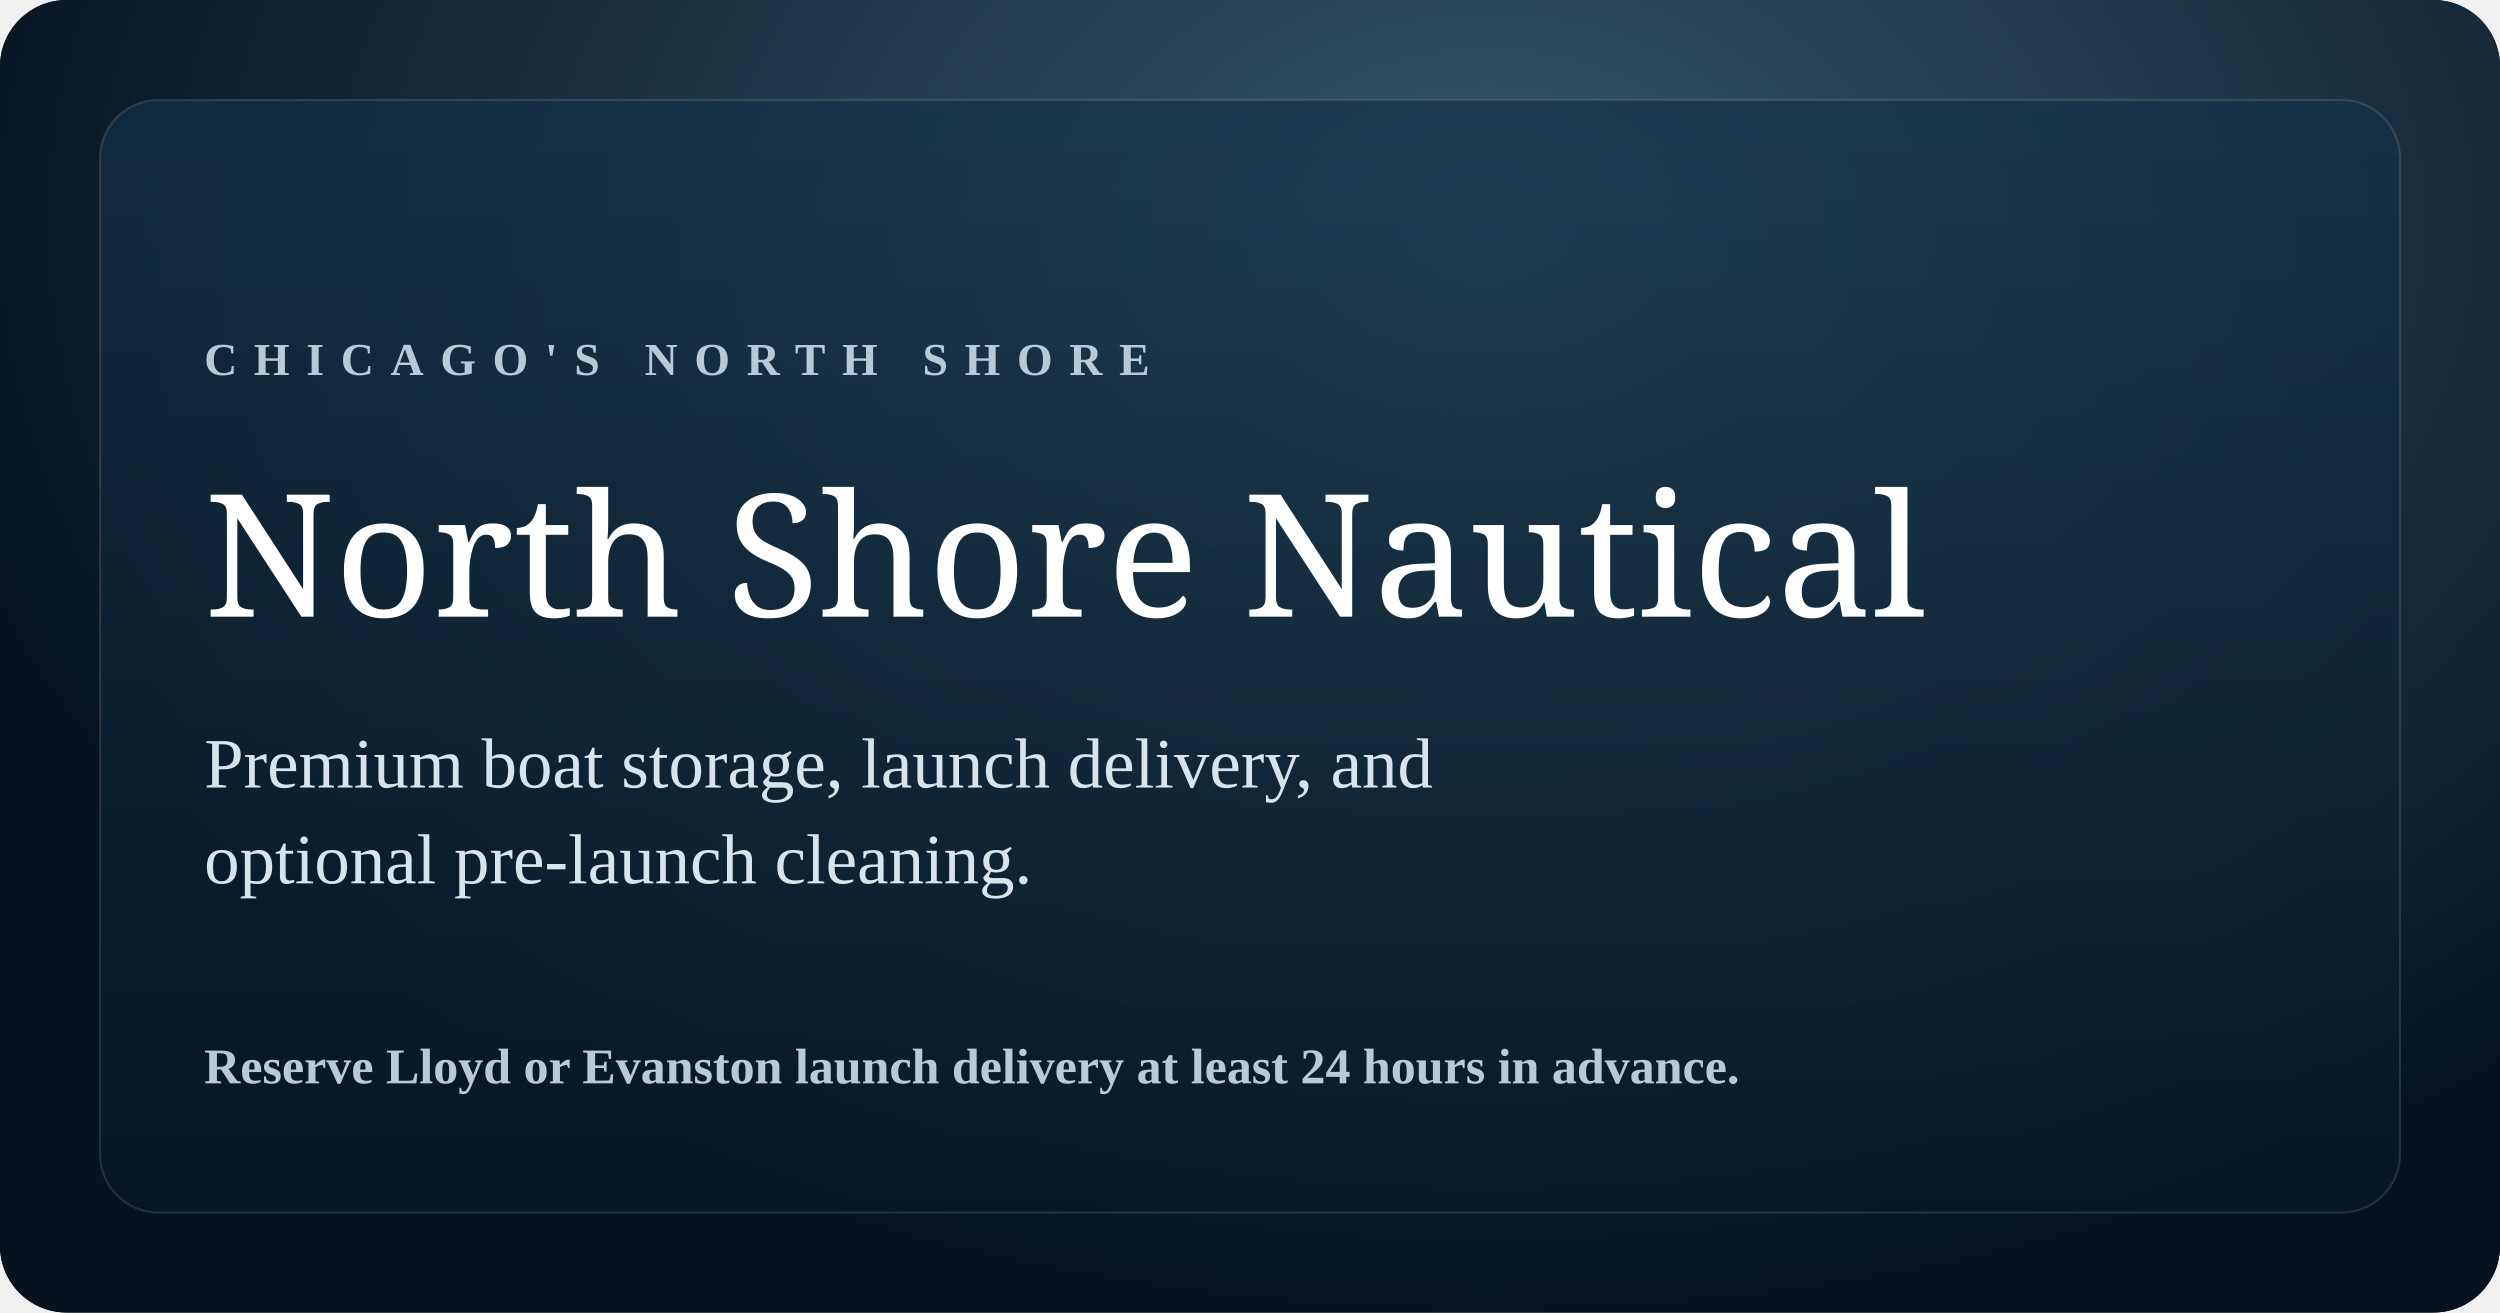
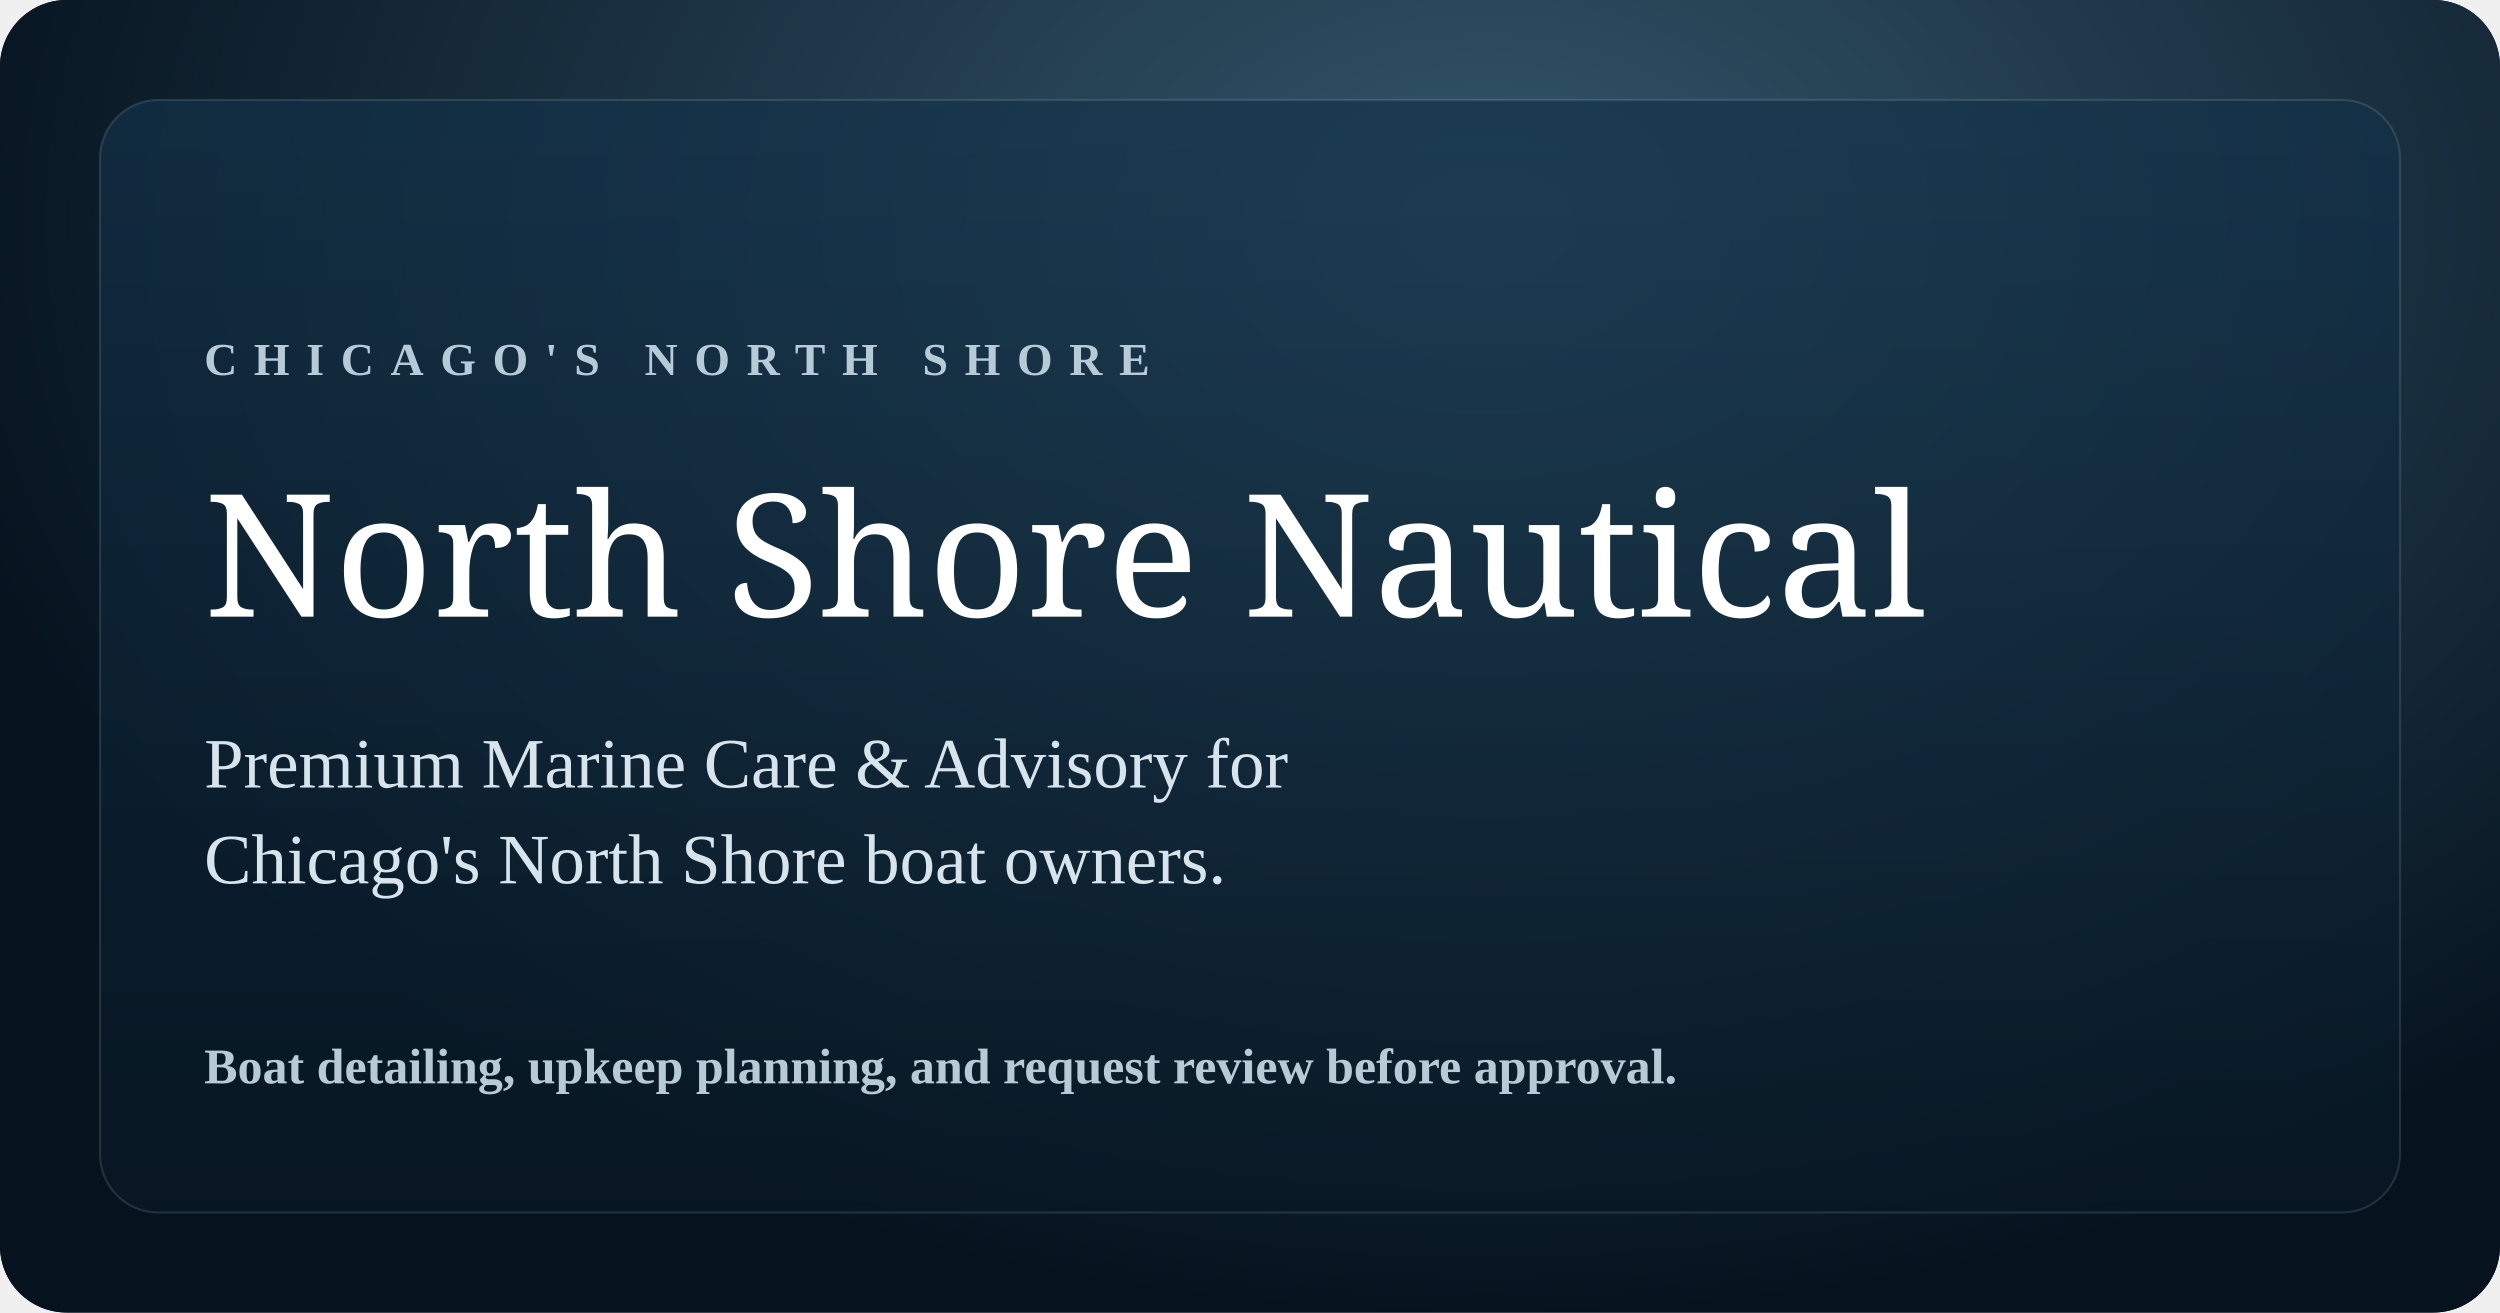
<svg xmlns="http://www.w3.org/2000/svg" width="1200" height="630" viewBox="0 0 1200 630" fill="none">
  <rect width="1200" height="630" rx="32" fill="#06131F" />
  <rect width="1200" height="630" rx="32" fill="url(#paint0_radial_95_2)" />
  <rect x="48" y="48" width="1104" height="534" rx="28" fill="url(#paint1_linear_95_2)" fill-opacity="0.68" stroke="rgba(255,255,255,0.12)" />
  <text x="98" y="180" fill="#B7CBD7" font-family="Source Sans 3, sans-serif" font-size="22" font-weight="700" letter-spacing="8">CHICAGO'S NORTH SHORE</text>
  <text x="98" y="296" fill="#FFFFFF" font-family="Libre Baskerville, serif" font-size="82" font-weight="400">North Shore Nautical</text>
-   <text x="98" y="378" fill="#D7E4EB" font-family="Source Sans 3, sans-serif" font-size="34" font-weight="500">Premium boat storage, launch delivery, and</text>
-   <text x="98" y="424" fill="#D7E4EB" font-family="Source Sans 3, sans-serif" font-size="34" font-weight="500">optional pre-launch cleaning.</text>
-   <text x="98" y="520" fill="#B7CBD7" font-family="Source Sans 3, sans-serif" font-size="24" font-weight="600">Reserve Lloyd or Evanston launch delivery at least 24 hours in advance.</text>
+   <text x="98" y="378" fill="#D7E4EB" font-family="Source Sans 3, sans-serif" font-size="34" font-weight="500">Premium Marine Care &amp; Advisory for</text>
+   <text x="98" y="424" fill="#D7E4EB" font-family="Source Sans 3, sans-serif" font-size="34" font-weight="500">Chicago's North Shore boat owners.</text>
+   <text x="98" y="520" fill="#B7CBD7" font-family="Source Sans 3, sans-serif" font-size="24" font-weight="600">Boat detailing, upkeep planning, and request review before approval.</text>
  <defs>
    <radialGradient id="paint0_radial_95_2" cx="0" cy="0" r="1" gradientUnits="userSpaceOnUse" gradientTransform="translate(714 108) rotate(90) scale(522 768.905)">
      <stop stop-color="#33556A" />
      <stop offset="1" stop-color="#06131F" />
    </radialGradient>
    <linearGradient id="paint1_linear_95_2" x1="600" y1="48" x2="600" y2="582" gradientUnits="userSpaceOnUse">
      <stop stop-color="#123149" />
      <stop offset="1" stop-color="#081824" />
    </linearGradient>
  </defs>
</svg>
